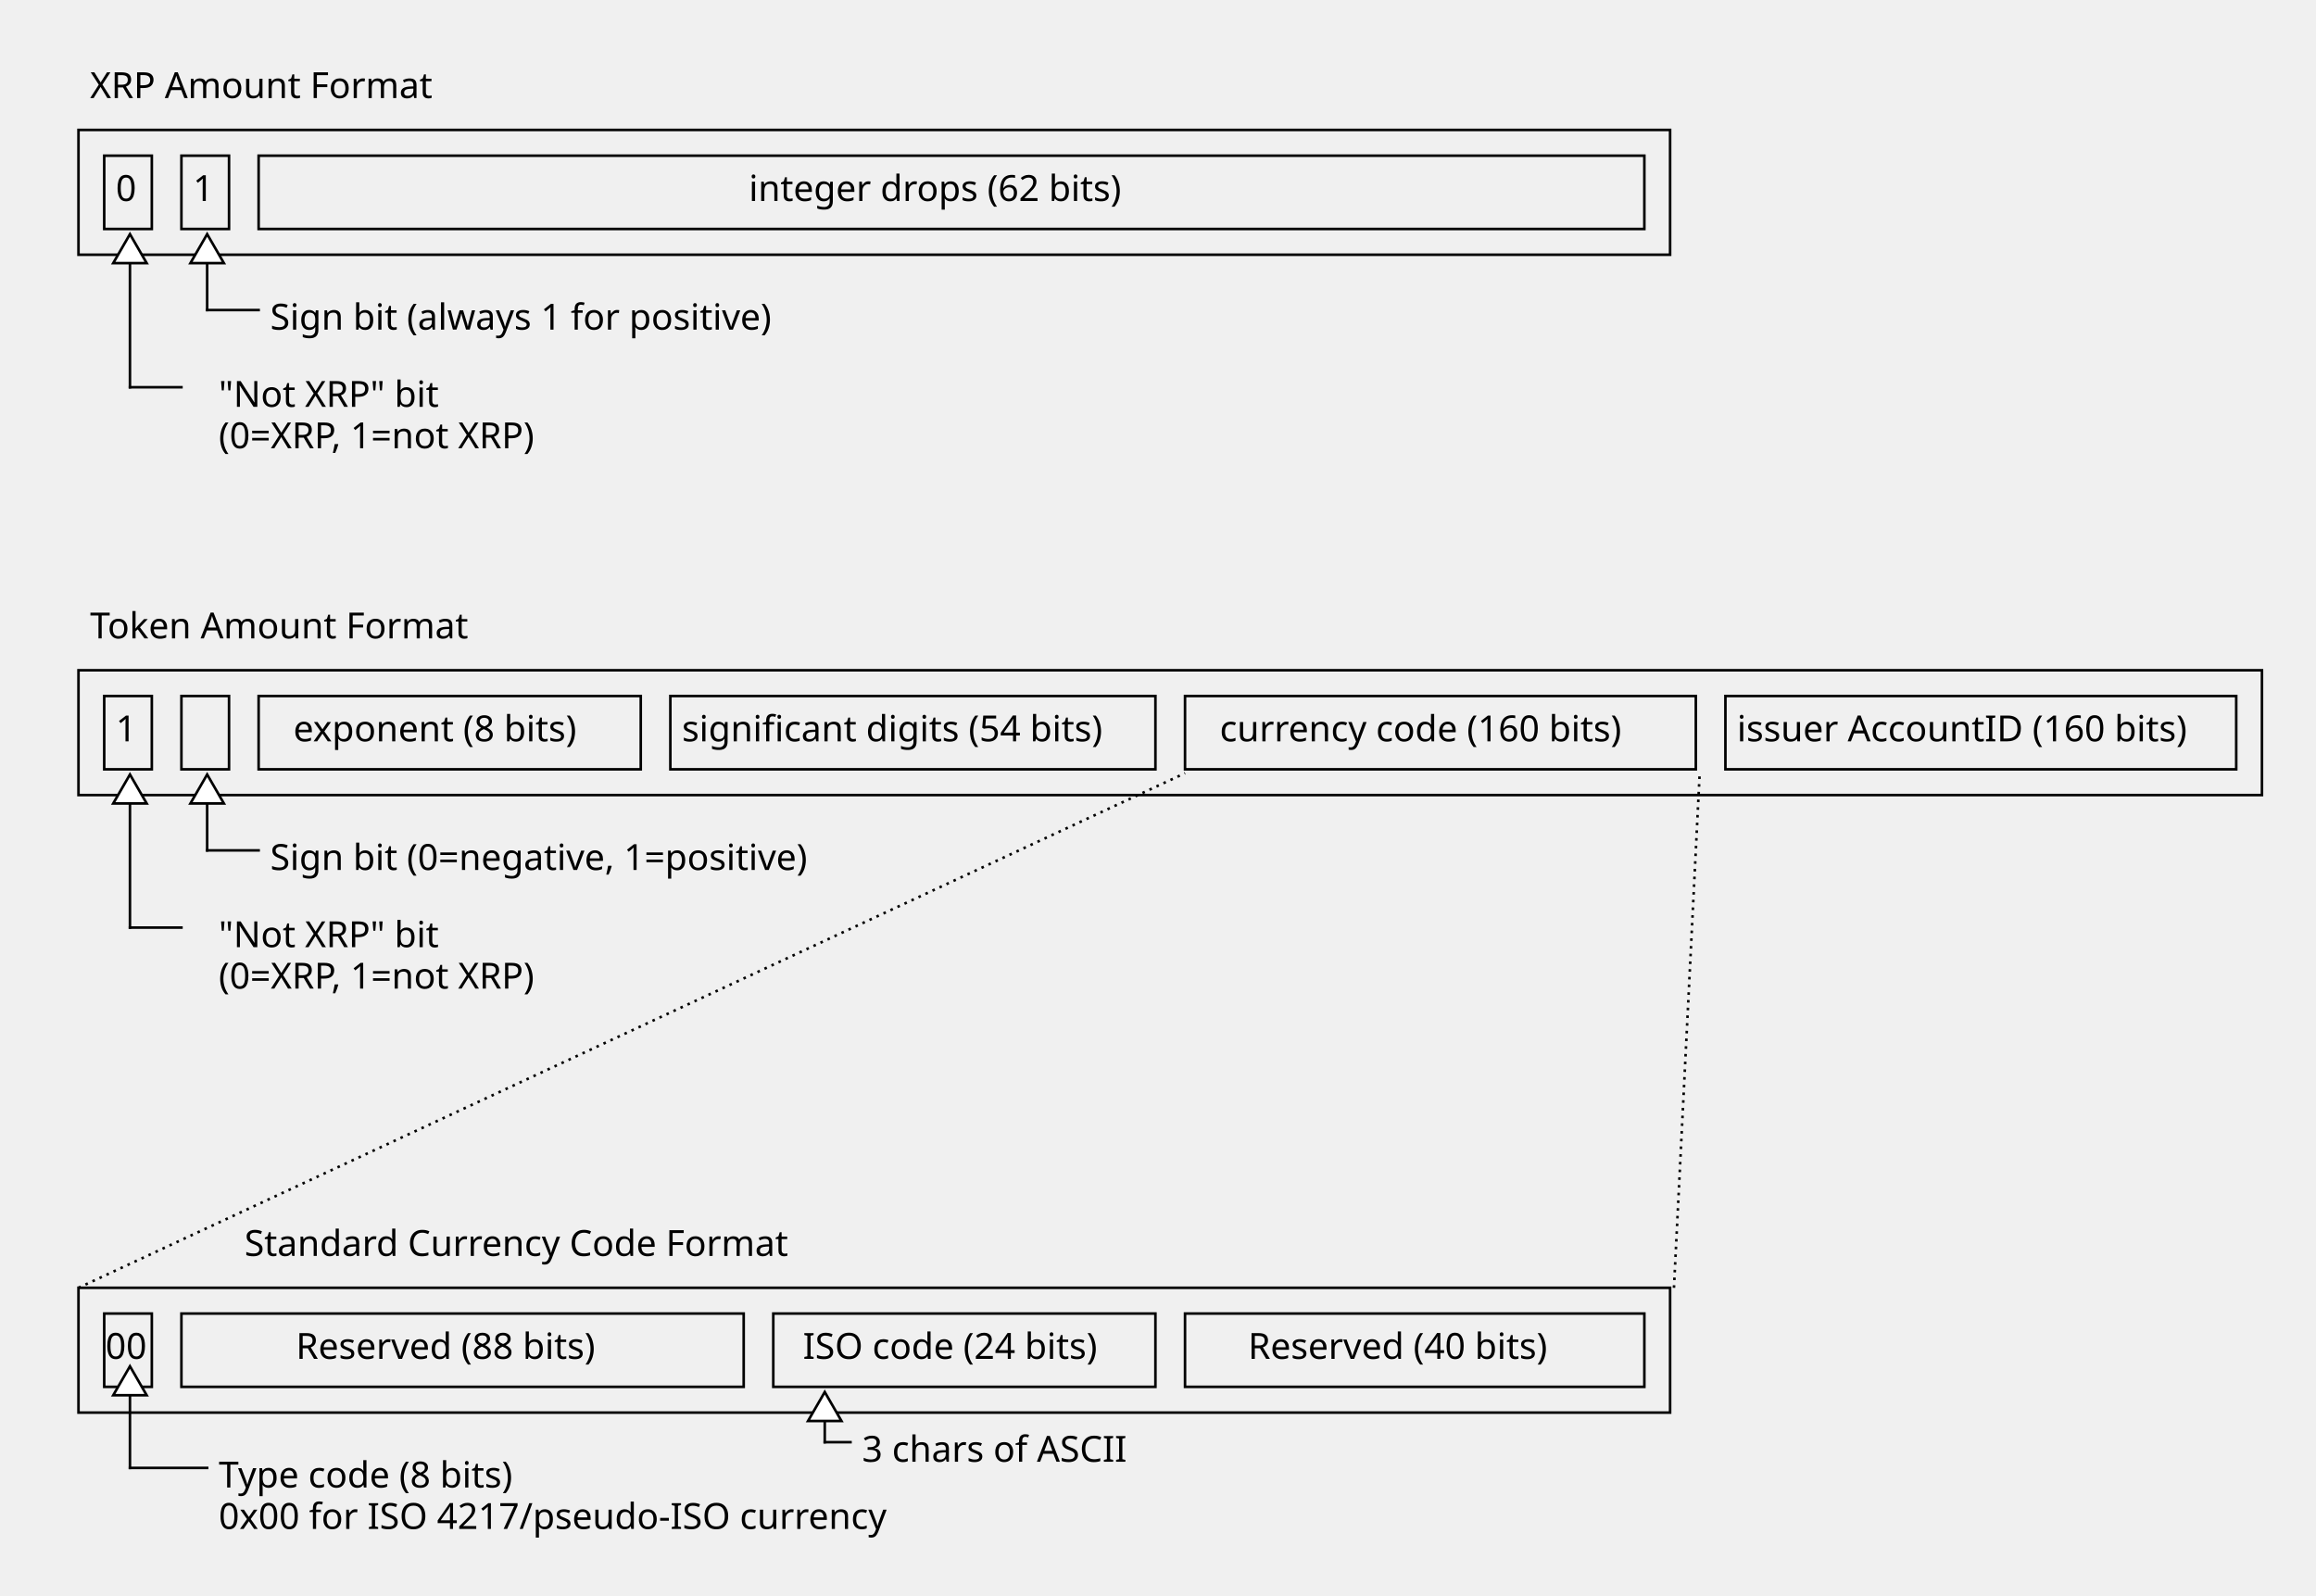
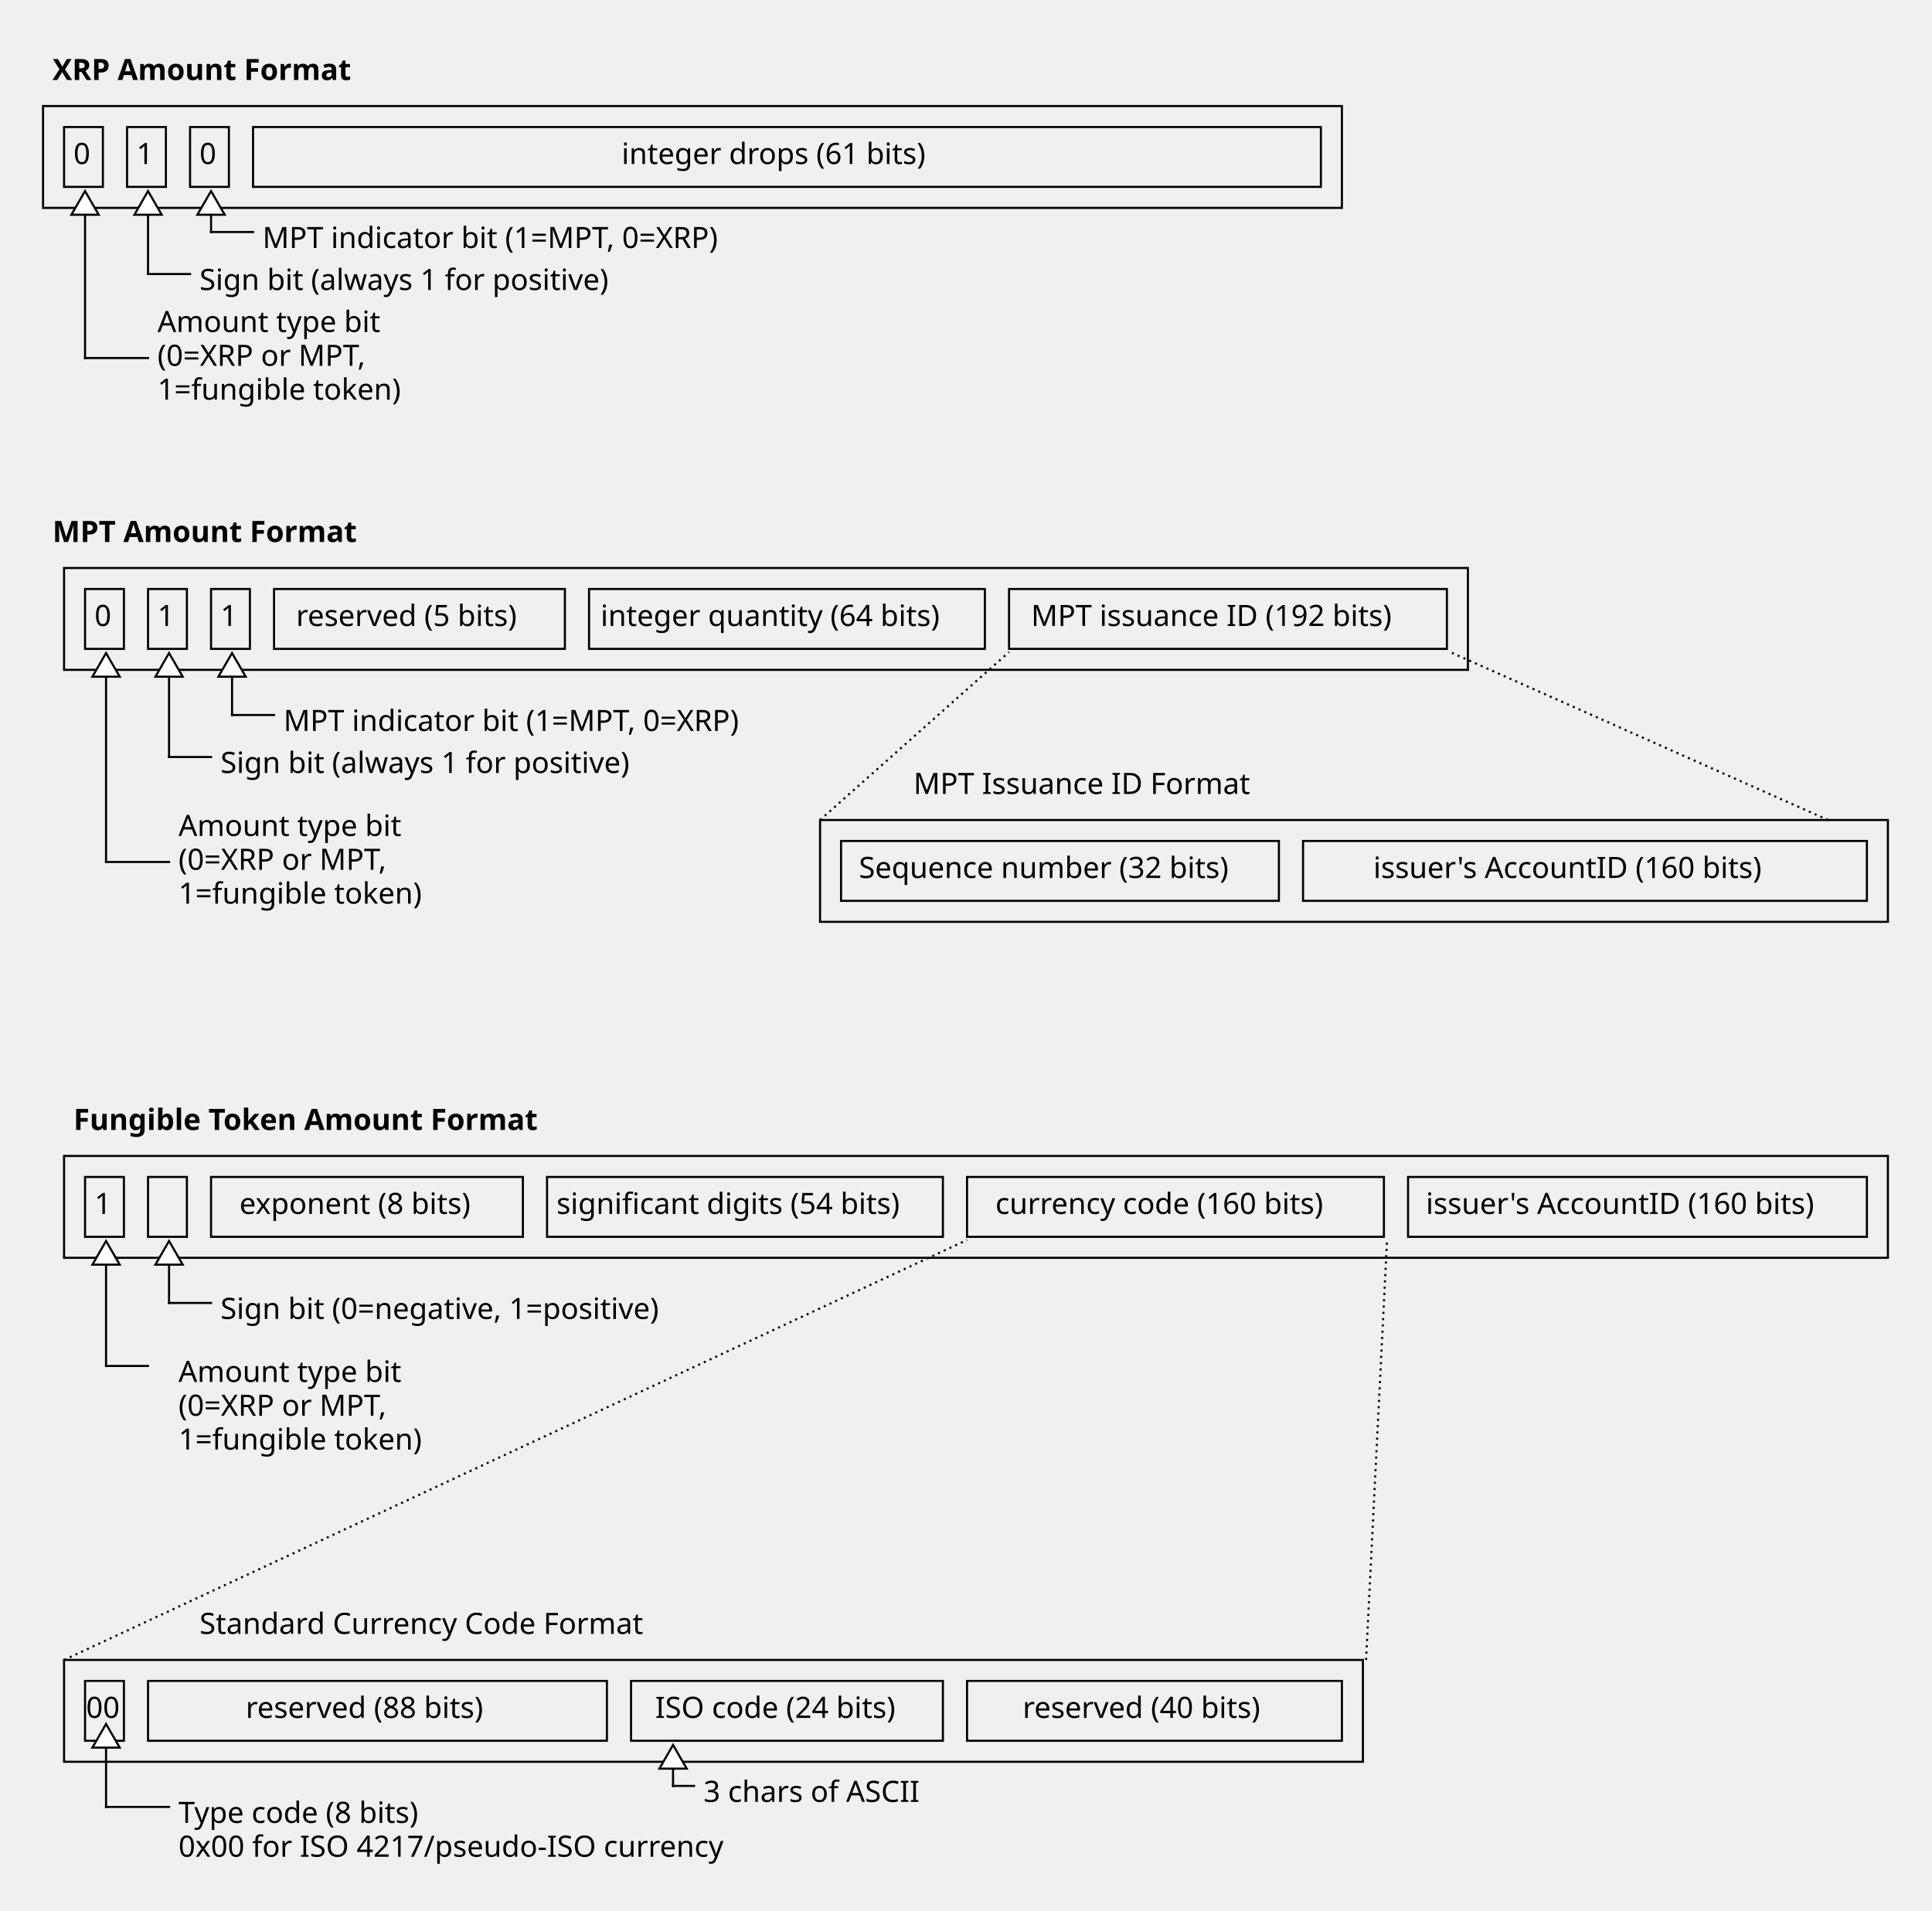
- <svg xmlns="http://www.w3.org/2000/svg" fill-opacity="1" color-rendering="auto" color-interpolation="auto" text-rendering="auto" stroke="black" stroke-linecap="square" width="900" stroke-miterlimit="10" shape-rendering="auto" stroke-opacity="1" fill="black" stroke-dasharray="none" font-weight="normal" stroke-width="1" viewBox="0 0 900 620" height="620" font-family="'Dialog'" font-style="normal" stroke-linejoin="miter" font-size="12px" stroke-dashoffset="0" image-rendering="auto">
+ <svg xmlns="http://www.w3.org/2000/svg" fill-opacity="1" color-rendering="auto" color-interpolation="auto" text-rendering="auto" stroke="black" stroke-linecap="square" width="920" stroke-miterlimit="10" shape-rendering="auto" stroke-opacity="1" fill="black" stroke-dasharray="none" font-weight="normal" stroke-width="1" viewBox="10 0 920 910" height="910" font-family="'Dialog'" font-style="normal" stroke-linejoin="miter" font-size="12px" stroke-dashoffset="0" image-rendering="auto">
  <defs id="genericDefs" />
  <g>
    <defs id="defs1">
      <clipPath clipPathUnits="userSpaceOnUse" id="clipPath1">
        <path d="M0 0 L2147483647 0 L2147483647 2147483647 L0 2147483647 L0 0 Z" />
      </clipPath>
      <clipPath clipPathUnits="userSpaceOnUse" id="clipPath2">
-         <path d="M0 0 L0 50 L620 50 L620 0 Z" />
+         <path d="M0 0 L0 30 L240 30 L240 0 Z" />
      </clipPath>
      <clipPath clipPathUnits="userSpaceOnUse" id="clipPath3">
-         <path d="M0 0 L0 30 L240 30 L240 0 Z" />
+         <path d="M0 0 L0 30 L270 30 L270 0 Z" />
      </clipPath>
      <clipPath clipPathUnits="userSpaceOnUse" id="clipPath4">
-         <path d="M0 0 L0 50 L850 50 L850 0 Z" />
+         <path d="M0 0 L0 30 L210 30 L210 0 Z" />
      </clipPath>
      <clipPath clipPathUnits="userSpaceOnUse" id="clipPath5">
-         <path d="M0 0 L0 30 L160 30 L160 0 Z" />
+         <path d="M0 0 L0 50 L510 50 L510 0 Z" />
      </clipPath>
      <clipPath clipPathUnits="userSpaceOnUse" id="clipPath6">
-         <path d="M0 0 L0 30 L540 30 L540 0 Z" />
+         <path d="M0 0 L0 30 L190 30 L190 0 Z" />
      </clipPath>
      <clipPath clipPathUnits="userSpaceOnUse" id="clipPath7">
-         <path d="M0 0 L0 60 L160 60 L160 0 Z" />
+         <path d="M0 0 L0 30 L140 30 L140 0 Z" />
      </clipPath>
      <clipPath clipPathUnits="userSpaceOnUse" id="clipPath8">
        <path d="M0 0 L0 30 L260 30 L260 0 Z" />
      </clipPath>
      <clipPath clipPathUnits="userSpaceOnUse" id="clipPath9">
        <path d="M0 0 L0 30 L20 30 L20 0 Z" />
      </clipPath>
      <clipPath clipPathUnits="userSpaceOnUse" id="clipPath10">
+         <path d="M0 0 L0 60 L160 60 L160 0 Z" />
+       </clipPath>
+       <clipPath clipPathUnits="userSpaceOnUse" id="clipPath11">
+         <path d="M0 0 L0 50 L670 50 L670 0 Z" />
+       </clipPath>
+       <clipPath clipPathUnits="userSpaceOnUse" id="clipPath12">
+         <path d="M0 0 L0 50 L620 50 L620 0 Z" />
+       </clipPath>
+       <clipPath clipPathUnits="userSpaceOnUse" id="clipPath13">
+         <path d="M0 0 L0 50 L870 50 L870 0 Z" />
+       </clipPath>
+       <clipPath clipPathUnits="userSpaceOnUse" id="clipPath14">
+         <path d="M0 0 L0 30 L310 30 L310 0 Z" />
+       </clipPath>
+       <clipPath clipPathUnits="userSpaceOnUse" id="clipPath15">
+         <path d="M0 0 L0 30 L510 30 L510 0 Z" />
+       </clipPath>
+       <clipPath clipPathUnits="userSpaceOnUse" id="clipPath16">
        <path d="M0 0 L0 30 L130 30 L130 0 Z" />
      </clipPath>
-       <clipPath clipPathUnits="userSpaceOnUse" id="clipPath11">
+       <clipPath clipPathUnits="userSpaceOnUse" id="clipPath17">
        <path d="M0 0 L0 30 L150 30 L150 0 Z" />
      </clipPath>
-       <clipPath clipPathUnits="userSpaceOnUse" id="clipPath12">
+       <clipPath clipPathUnits="userSpaceOnUse" id="clipPath18">
        <path d="M0 0 L0 30 L180 30 L180 0 Z" />
      </clipPath>
-       <clipPath clipPathUnits="userSpaceOnUse" id="clipPath13">
+       <clipPath clipPathUnits="userSpaceOnUse" id="clipPath19">
        <path d="M0 0 L0 30 L220 30 L220 0 Z" />
      </clipPath>
-       <clipPath clipPathUnits="userSpaceOnUse" id="clipPath14">
+       <clipPath clipPathUnits="userSpaceOnUse" id="clipPath20">
        <path d="M0 0 L0 40 L300 40 L300 0 Z" />
      </clipPath>
-       <clipPath clipPathUnits="userSpaceOnUse" id="clipPath15">
+       <clipPath clipPathUnits="userSpaceOnUse" id="clipPath21">
        <path d="M0 0 L0 30 L200 30 L200 0 Z" />
      </clipPath>
-       <clipPath clipPathUnits="userSpaceOnUse" id="clipPath16">
-         <path d="M0 0 L0 30 L190 30 L190 0 Z" />
-       </clipPath>
-       <clipPath clipPathUnits="userSpaceOnUse" id="clipPath17">
+       <clipPath clipPathUnits="userSpaceOnUse" id="clipPath22">
+         <path d="M0 0 L0 110 L210 110 L210 0 Z" />
+       </clipPath>
+       <clipPath clipPathUnits="userSpaceOnUse" id="clipPath23">
+         <path d="M0 0 L0 110 L120 110 L120 0 Z" />
+       </clipPath>
+       <clipPath clipPathUnits="userSpaceOnUse" id="clipPath24">
+         <path d="M0 0 L0 50 L50 50 L50 0 Z" />
+       </clipPath>
+       <clipPath clipPathUnits="userSpaceOnUse" id="clipPath25">
+         <path d="M0 0 L0 60 L50 60 L50 0 Z" />
+       </clipPath>
+       <clipPath clipPathUnits="userSpaceOnUse" id="clipPath26">
+         <path d="M0 0 L0 80 L50 80 L50 0 Z" />
+       </clipPath>
+       <clipPath clipPathUnits="userSpaceOnUse" id="clipPath27">
+         <path d="M0 0 L0 130 L60 130 L60 0 Z" />
+       </clipPath>
+       <clipPath clipPathUnits="userSpaceOnUse" id="clipPath28">
+         <path d="M0 0 L0 110 L60 110 L60 0 Z" />
+       </clipPath>
+       <clipPath clipPathUnits="userSpaceOnUse" id="clipPath29">
+         <path d="M0 0 L0 70 L50 70 L50 0 Z" />
+       </clipPath>
+       <clipPath clipPathUnits="userSpaceOnUse" id="clipPath30">
+         <path d="M0 0 L0 230 L40 230 L40 0 Z" />
+       </clipPath>
+       <clipPath clipPathUnits="userSpaceOnUse" id="clipPath31">
+         <path d="M0 0 L0 230 L460 230 L460 0 Z" />
+       </clipPath>
+       <clipPath clipPathUnits="userSpaceOnUse" id="clipPath32">
+         <path d="M0 0 L0 50 L40 50 L40 0 Z" />
+       </clipPath>
+       <clipPath clipPathUnits="userSpaceOnUse" id="clipPath33">
+         <path d="M0 0 L0 70 L60 70 L60 0 Z" />
+       </clipPath>
+       <clipPath clipPathUnits="userSpaceOnUse" id="clipPath34">
        <path d="M0 0 L0 90 L50 90 L50 0 Z" />
      </clipPath>
-       <clipPath clipPathUnits="userSpaceOnUse" id="clipPath18">
-         <path d="M0 0 L0 60 L50 60 L50 0 Z" />
-       </clipPath>
-       <clipPath clipPathUnits="userSpaceOnUse" id="clipPath19">
-         <path d="M0 0 L0 230 L40 230 L40 0 Z" />
-       </clipPath>
-       <clipPath clipPathUnits="userSpaceOnUse" id="clipPath20">
-         <path d="M0 0 L0 230 L460 230 L460 0 Z" />
-       </clipPath>
-       <clipPath clipPathUnits="userSpaceOnUse" id="clipPath21">
-         <path d="M0 0 L0 50 L40 50 L40 0 Z" />
-       </clipPath>
-       <clipPath clipPathUnits="userSpaceOnUse" id="clipPath22">
-         <path d="M0 0 L0 70 L60 70 L60 0 Z" />
-       </clipPath>
    </defs>
-     <g fill="rgb(255,255,255)" fill-opacity="0" transform="translate(30,500)" stroke-opacity="0" stroke="rgb(255,255,255)">
-       <rect x="0.5" width="618.5" height="48.5" y="0.5" clip-path="url(#clipPath2)" stroke="none" />
-     </g>
-     <g transform="translate(30,500)">
-       <rect fill="none" x="0.5" width="618.5" height="48.5" y="0.5" clip-path="url(#clipPath2)" />
-     </g>
-     <g font-family="sans-serif" font-size="14px" transform="translate(90,470)">
-       <text x="5" xml:space="preserve" y="18.109" clip-path="url(#clipPath3)" stroke="none">Standard Currency Code Format</text>
-     </g>
-     <g fill="rgb(255,255,255)" fill-opacity="0" transform="translate(30,260)" stroke-opacity="0" stroke="rgb(255,255,255)">
-       <rect x="0.5" width="848.5" height="48.5" y="0.5" clip-path="url(#clipPath4)" stroke="none" />
-     </g>
-     <g transform="translate(30,260)">
-       <rect fill="none" x="0.5" width="848.5" height="48.5" y="0.5" clip-path="url(#clipPath4)" />
-     </g>
-     <g font-family="sans-serif" font-size="14px" transform="translate(30,230)">
-       <text x="5" xml:space="preserve" y="18.109" clip-path="url(#clipPath3)" stroke="none">Token Amount Format</text>
-     </g>
-     <g font-family="sans-serif" font-size="14px" transform="translate(30,20)">
-       <text x="5" xml:space="preserve" y="18.109" clip-path="url(#clipPath5)" stroke="none">XRP Amount Format</text>
+     <g font-family="sans-serif" font-size="14px" transform="translate(440,360)">
+       <text x="5" xml:space="preserve" y="18.109" clip-path="url(#clipPath2)" stroke="none">MPT Issuance ID Format</text>
+     </g>
+     <g fill="rgb(255,255,255)" fill-opacity="0" transform="translate(630,400)" stroke-opacity="0" stroke="rgb(255,255,255)">
+       <rect x="0.5" width="268.5" height="28.5" y="0.5" clip-path="url(#clipPath3)" stroke="none" />
+     </g>
+     <g transform="translate(630,400)">
+       <rect fill="none" x="0.5" width="268.5" height="28.5" y="0.5" clip-path="url(#clipPath3)" />
+       <text x="34" font-size="14px" y="18.109" clip-path="url(#clipPath3)" font-family="sans-serif" stroke="none" xml:space="preserve">issuer's AccountID (160 bits)</text>
+     </g>
+     <g fill="rgb(255,255,255)" fill-opacity="0" transform="translate(410,400)" stroke-opacity="0" stroke="rgb(255,255,255)">
+       <rect x="0.5" width="208.5" height="28.5" y="0.5" clip-path="url(#clipPath4)" stroke="none" />
+     </g>
+     <g transform="translate(410,400)">
+       <rect fill="none" x="0.5" width="208.5" height="28.5" y="0.5" clip-path="url(#clipPath4)" />
+       <text x="9" font-size="14px" y="18.109" clip-path="url(#clipPath4)" font-family="sans-serif" stroke="none" xml:space="preserve">Sequence number (32 bits)</text>
+     </g>
+     <g fill="rgb(255,255,255)" fill-opacity="0" transform="translate(400,390)" stroke-opacity="0" stroke="rgb(255,255,255)">
+       <rect x="0.5" width="508.5" height="48.5" y="0.5" clip-path="url(#clipPath5)" stroke="none" />
+     </g>
+     <g transform="translate(400,390)">
+       <rect fill="none" x="0.5" width="508.5" height="48.5" y="0.5" clip-path="url(#clipPath5)" />
+     </g>
+     <g fill="rgb(255,255,255)" fill-opacity="0" transform="translate(490,280)" stroke-opacity="0" stroke="rgb(255,255,255)">
+       <rect x="0.5" width="208.5" height="28.5" y="0.5" clip-path="url(#clipPath4)" stroke="none" />
+     </g>
+     <g transform="translate(490,280)">
+       <rect fill="none" x="0.5" width="208.5" height="28.5" y="0.5" clip-path="url(#clipPath4)" />
+       <text x="11" font-size="14px" y="18.109" clip-path="url(#clipPath4)" font-family="sans-serif" stroke="none" xml:space="preserve">MPT issuance ID (192 bits)</text>
+     </g>
+     <g fill="rgb(255,255,255)" fill-opacity="0" transform="translate(290,280)" stroke-opacity="0" stroke="rgb(255,255,255)">
+       <rect x="0.5" width="188.5" height="28.5" y="0.5" clip-path="url(#clipPath6)" stroke="none" />
+     </g>
+     <g transform="translate(290,280)">
+       <rect fill="none" x="0.5" width="188.5" height="28.5" y="0.5" clip-path="url(#clipPath6)" />
+       <text x="6" font-size="14px" y="18.109" clip-path="url(#clipPath6)" font-family="sans-serif" stroke="none" xml:space="preserve">integer quantity (64 bits)</text>
+     </g>
+     <g fill="rgb(255,255,255)" fill-opacity="0" transform="translate(140,280)" stroke-opacity="0" stroke="rgb(255,255,255)">
+       <rect x="0.5" width="138.5" height="28.5" y="0.5" clip-path="url(#clipPath7)" stroke="none" />
+     </g>
+     <g transform="translate(140,280)">
+       <rect fill="none" x="0.5" width="138.5" height="28.5" y="0.5" clip-path="url(#clipPath7)" />
+       <text x="11" font-size="14px" y="18.109" clip-path="url(#clipPath7)" font-family="sans-serif" stroke="none" xml:space="preserve">reserved (5 bits)</text>
+     </g>
+     <g font-family="sans-serif" font-size="14px" transform="translate(130,100)">
+       <text x="5" xml:space="preserve" y="18.109" clip-path="url(#clipPath8)" stroke="none">MPT indicator bit (1=MPT, 0=XRP)</text>
+     </g>
+     <g fill="rgb(255,255,255)" fill-opacity="0" transform="translate(100,60)" stroke-opacity="0" stroke="rgb(255,255,255)">
+       <rect x="0.5" width="18.5" height="28.5" y="0.5" clip-path="url(#clipPath9)" stroke="none" />
+     </g>
+     <g transform="translate(100,60)">
+       <rect fill="none" x="0.5" width="18.5" height="28.5" y="0.5" clip-path="url(#clipPath9)" />
+       <text x="5" font-size="14px" y="18.109" clip-path="url(#clipPath9)" font-family="sans-serif" stroke="none" xml:space="preserve">0</text>
+     </g>
+     <g font-family="sans-serif" font-size="14px" transform="translate(140,330)">
+       <text x="5" xml:space="preserve" y="18.109" clip-path="url(#clipPath8)" stroke="none">MPT indicator bit (1=MPT, 0=XRP)</text>
+     </g>
+     <g fill="rgb(255,255,255)" fill-opacity="0" transform="translate(110,280)" stroke-opacity="0" stroke="rgb(255,255,255)">
+       <rect x="0.5" width="18.5" height="28.5" y="0.5" clip-path="url(#clipPath9)" stroke="none" />
+     </g>
+     <g transform="translate(110,280)">
+       <rect fill="none" x="0.5" width="18.5" height="28.5" y="0.5" clip-path="url(#clipPath9)" />
+       <text x="5" font-size="14px" y="18.109" clip-path="url(#clipPath9)" font-family="sans-serif" stroke="none" xml:space="preserve">1</text>
+     </g>
+     <g fill="rgb(255,255,255)" fill-opacity="0" transform="translate(80,280)" stroke-opacity="0" stroke="rgb(255,255,255)">
+       <rect x="0.5" width="18.5" height="28.5" y="0.5" clip-path="url(#clipPath9)" stroke="none" />
+     </g>
+     <g transform="translate(80,280)">
+       <rect fill="none" x="0.5" width="18.5" height="28.5" y="0.5" clip-path="url(#clipPath9)" />
+       <text x="5" font-size="14px" y="18.109" clip-path="url(#clipPath9)" font-family="sans-serif" stroke="none" xml:space="preserve">1</text>
+     </g>
+     <g font-family="sans-serif" font-size="14px" transform="translate(110,350)">
+       <text x="5" xml:space="preserve" y="18.109" clip-path="url(#clipPath8)" stroke="none">Sign bit (always 1 for positive)</text>
+     </g>
+     <g font-family="sans-serif" font-size="14px" transform="translate(90,380)">
+       <text x="5" xml:space="preserve" y="18.109" clip-path="url(#clipPath10)" stroke="none">Amount type bit</text>
+       <text x="5" xml:space="preserve" y="34.219" clip-path="url(#clipPath10)" stroke="none">(0=XRP or MPT,</text>
+       <text x="5" xml:space="preserve" y="50.328" clip-path="url(#clipPath10)" stroke="none">1=fungible token)</text>
+     </g>
+     <g fill="rgb(255,255,255)" fill-opacity="0" transform="translate(50,280)" stroke-opacity="0" stroke="rgb(255,255,255)">
+       <rect x="0.5" width="18.5" height="28.5" y="0.5" clip-path="url(#clipPath9)" stroke="none" />
+     </g>
+     <g transform="translate(50,280)">
+       <rect fill="none" x="0.5" width="18.5" height="28.5" y="0.5" clip-path="url(#clipPath9)" />
+       <text x="5" font-size="14px" y="18.109" clip-path="url(#clipPath9)" font-family="sans-serif" stroke="none" xml:space="preserve">0</text>
+     </g>
+     <g fill="rgb(255,255,255)" fill-opacity="0" transform="translate(40,270)" stroke-opacity="0" stroke="rgb(255,255,255)">
+       <rect x="0.5" width="668.5" height="48.5" y="0.5" clip-path="url(#clipPath11)" stroke="none" />
+     </g>
+     <g transform="translate(40,270)">
+       <rect fill="none" x="0.5" width="668.5" height="48.5" y="0.5" clip-path="url(#clipPath11)" />
+     </g>
+     <g font-size="14px" font-weight="bold" font-family="sans-serif" transform="translate(30,240)">
+       <text x="5" xml:space="preserve" y="18.109" clip-path="url(#clipPath6)" stroke="none">MPT Amount Format</text>
+     </g>
+     <g fill="rgb(255,255,255)" fill-opacity="0" transform="translate(40,790)" stroke-opacity="0" stroke="rgb(255,255,255)">
+       <rect x="0.5" width="618.5" height="48.5" y="0.5" clip-path="url(#clipPath12)" stroke="none" />
+     </g>
+     <g transform="translate(40,790)">
+       <rect fill="none" x="0.5" width="618.5" height="48.5" y="0.5" clip-path="url(#clipPath12)" />
+     </g>
+     <g font-family="sans-serif" font-size="14px" transform="translate(100,760)">
+       <text x="5" xml:space="preserve" y="18.109" clip-path="url(#clipPath2)" stroke="none">Standard Currency Code Format</text>
+     </g>
+     <g fill="rgb(255,255,255)" fill-opacity="0" transform="translate(40,550)" stroke-opacity="0" stroke="rgb(255,255,255)">
+       <rect x="0.5" width="868.5" height="48.5" y="0.5" clip-path="url(#clipPath13)" stroke="none" />
+     </g>
+     <g transform="translate(40,550)">
+       <rect fill="none" x="0.5" width="868.5" height="48.5" y="0.5" clip-path="url(#clipPath13)" />
+     </g>
+     <g font-size="14px" font-weight="bold" font-family="sans-serif" transform="translate(40,520)">
+       <text x="5" xml:space="preserve" y="18.109" clip-path="url(#clipPath14)" stroke="none">Fungible Token Amount Format</text>
+     </g>
+     <g font-size="14px" font-weight="bold" font-family="sans-serif" transform="translate(30,20)">
+       <text x="5" xml:space="preserve" y="18.109" clip-path="url(#clipPath6)" stroke="none">XRP Amount Format</text>
    </g>
    <g fill="rgb(255,255,255)" fill-opacity="0" transform="translate(30,50)" stroke-opacity="0" stroke="rgb(255,255,255)">
-       <rect x="0.5" width="618.5" height="48.5" y="0.5" clip-path="url(#clipPath2)" stroke="none" />
+       <rect x="0.5" width="618.5" height="48.5" y="0.5" clip-path="url(#clipPath12)" stroke="none" />
    </g>
    <g transform="translate(30,50)">
-       <rect fill="none" x="0.5" width="618.5" height="48.5" y="0.5" clip-path="url(#clipPath2)" />
-     </g>
-     <g fill="rgb(255,255,255)" fill-opacity="0" transform="translate(100,60)" stroke-opacity="0" stroke="rgb(255,255,255)">
-       <rect x="0.5" width="538.5" height="28.5" y="0.5" clip-path="url(#clipPath6)" stroke="none" />
-     </g>
-     <g transform="translate(100,60)">
-       <rect fill="none" x="0.5" width="538.5" height="28.5" y="0.5" clip-path="url(#clipPath6)" />
-       <text x="191" font-size="14px" y="18.109" clip-path="url(#clipPath6)" font-family="sans-serif" stroke="none" xml:space="preserve">integer drops (62 bits)</text>
+       <rect fill="none" x="0.5" width="618.5" height="48.5" y="0.5" clip-path="url(#clipPath12)" />
+     </g>
+     <g fill="rgb(255,255,255)" fill-opacity="0" transform="translate(130,60)" stroke-opacity="0" stroke="rgb(255,255,255)">
+       <rect x="0.5" width="508.5" height="28.5" y="0.5" clip-path="url(#clipPath15)" stroke="none" />
+     </g>
+     <g transform="translate(130,60)">
+       <rect fill="none" x="0.5" width="508.5" height="28.5" y="0.5" clip-path="url(#clipPath15)" />
+       <text x="176" font-size="14px" y="18.109" clip-path="url(#clipPath15)" font-family="sans-serif" stroke="none" xml:space="preserve">integer drops (61 bits)</text>
    </g>
    <g font-family="sans-serif" font-size="14px" transform="translate(80,140)">
-       <text x="5" xml:space="preserve" y="18.109" clip-path="url(#clipPath7)" stroke="none">"Not XRP" bit</text>
-       <text x="5" xml:space="preserve" y="34.219" clip-path="url(#clipPath7)" stroke="none">(0=XRP, 1=not XRP)</text>
-     </g>
-     <g font-family="sans-serif" font-size="14px" transform="translate(100,110)">
+       <text x="5" xml:space="preserve" y="18.109" clip-path="url(#clipPath10)" stroke="none">Amount type bit</text>
+       <text x="5" xml:space="preserve" y="34.219" clip-path="url(#clipPath10)" stroke="none">(0=XRP or MPT,</text>
+       <text x="5" xml:space="preserve" y="50.328" clip-path="url(#clipPath10)" stroke="none">1=fungible token)</text>
+     </g>
+     <g font-family="sans-serif" font-size="14px" transform="translate(100,120)">
      <text x="5" xml:space="preserve" y="18.109" clip-path="url(#clipPath8)" stroke="none">Sign bit (always 1 for positive)</text>
    </g>
    <g fill="rgb(255,255,255)" fill-opacity="0" transform="translate(70,60)" stroke-opacity="0" stroke="rgb(255,255,255)">
      <rect x="0.5" width="18.5" height="28.5" y="0.5" clip-path="url(#clipPath9)" stroke="none" />
    </g>
    <g transform="translate(70,60)">
      <rect fill="none" x="0.5" width="18.5" height="28.5" y="0.5" clip-path="url(#clipPath9)" />
      <text x="5" font-size="14px" y="18.109" clip-path="url(#clipPath9)" font-family="sans-serif" stroke="none" xml:space="preserve">1</text>
    </g>
    <g fill="rgb(255,255,255)" fill-opacity="0" transform="translate(40,60)" stroke-opacity="0" stroke="rgb(255,255,255)">
      <rect x="0.5" width="18.5" height="28.5" y="0.5" clip-path="url(#clipPath9)" stroke="none" />
    </g>
    <g transform="translate(40,60)">
      <rect fill="none" x="0.5" width="18.5" height="28.5" y="0.5" clip-path="url(#clipPath9)" />
      <text x="5" font-size="14px" y="18.109" clip-path="url(#clipPath9)" font-family="sans-serif" stroke="none" xml:space="preserve">0</text>
    </g>
-     <g font-family="sans-serif" font-size="14px" transform="translate(330,550)">
-       <text x="5" xml:space="preserve" y="18.109" clip-path="url(#clipPath10)" stroke="none">3 chars of ASCII</text>
-     </g>
-     <g fill="rgb(255,255,255)" fill-opacity="0" transform="translate(300,510)" stroke-opacity="0" stroke="rgb(255,255,255)">
-       <rect x="0.5" width="148.5" height="28.5" y="0.5" clip-path="url(#clipPath11)" stroke="none" />
-     </g>
-     <g transform="translate(300,510)">
-       <rect fill="none" x="0.5" width="148.5" height="28.5" y="0.5" clip-path="url(#clipPath11)" />
-       <text x="12" font-size="14px" y="18.109" clip-path="url(#clipPath11)" font-family="sans-serif" stroke="none" xml:space="preserve">ISO code (24 bits)</text>
-     </g>
-     <g fill="rgb(255,255,255)" fill-opacity="0" transform="translate(460,510)" stroke-opacity="0" stroke="rgb(255,255,255)">
-       <rect x="0.5" width="178.5" height="28.5" y="0.5" clip-path="url(#clipPath12)" stroke="none" />
-     </g>
-     <g transform="translate(460,510)">
-       <rect fill="none" x="0.5" width="178.5" height="28.5" y="0.5" clip-path="url(#clipPath12)" />
-       <text x="25" font-size="14px" y="18.109" clip-path="url(#clipPath12)" font-family="sans-serif" stroke="none" xml:space="preserve">Reserved (40 bits)</text>
-     </g>
-     <g fill="rgb(255,255,255)" fill-opacity="0" transform="translate(70,510)" stroke-opacity="0" stroke="rgb(255,255,255)">
-       <rect x="0.5" width="218.5" height="28.5" y="0.5" clip-path="url(#clipPath13)" stroke="none" />
-     </g>
-     <g transform="translate(70,510)">
-       <rect fill="none" x="0.5" width="218.5" height="28.5" y="0.5" clip-path="url(#clipPath13)" />
-       <text x="45" font-size="14px" y="18.109" clip-path="url(#clipPath13)" font-family="sans-serif" stroke="none" xml:space="preserve">Reserved (88 bits)</text>
-     </g>
-     <g font-family="sans-serif" font-size="14px" transform="translate(80,560)">
-       <text x="5" xml:space="preserve" y="18.109" clip-path="url(#clipPath14)" stroke="none">Type code (8 bits)</text>
-       <text x="5" xml:space="preserve" y="34.219" clip-path="url(#clipPath14)" stroke="none">0x00 for ISO 4217/pseudo-ISO currency</text>
-     </g>
-     <g fill="rgb(255,255,255)" fill-opacity="0" transform="translate(40,510)" stroke-opacity="0" stroke="rgb(255,255,255)">
-       <rect x="0.5" width="18.5" height="28.5" y="0.5" clip-path="url(#clipPath9)" stroke="none" />
-     </g>
-     <g transform="translate(40,510)">
+     <g font-family="sans-serif" font-size="14px" transform="translate(340,840)">
+       <text x="5" xml:space="preserve" y="18.109" clip-path="url(#clipPath16)" stroke="none">3 chars of ASCII</text>
+     </g>
+     <g fill="rgb(255,255,255)" fill-opacity="0" transform="translate(310,800)" stroke-opacity="0" stroke="rgb(255,255,255)">
+       <rect x="0.5" width="148.5" height="28.5" y="0.5" clip-path="url(#clipPath17)" stroke="none" />
+     </g>
+     <g transform="translate(310,800)">
+       <rect fill="none" x="0.5" width="148.5" height="28.5" y="0.5" clip-path="url(#clipPath17)" />
+       <text x="12" font-size="14px" y="18.109" clip-path="url(#clipPath17)" font-family="sans-serif" stroke="none" xml:space="preserve">ISO code (24 bits)</text>
+     </g>
+     <g fill="rgb(255,255,255)" fill-opacity="0" transform="translate(470,800)" stroke-opacity="0" stroke="rgb(255,255,255)">
+       <rect x="0.5" width="178.5" height="28.5" y="0.5" clip-path="url(#clipPath18)" stroke="none" />
+     </g>
+     <g transform="translate(470,800)">
+       <rect fill="none" x="0.5" width="178.5" height="28.5" y="0.5" clip-path="url(#clipPath18)" />
+       <text x="27" font-size="14px" y="18.109" clip-path="url(#clipPath18)" font-family="sans-serif" stroke="none" xml:space="preserve">reserved (40 bits)</text>
+     </g>
+     <g fill="rgb(255,255,255)" fill-opacity="0" transform="translate(80,800)" stroke-opacity="0" stroke="rgb(255,255,255)">
+       <rect x="0.5" width="218.5" height="28.5" y="0.5" clip-path="url(#clipPath19)" stroke="none" />
+     </g>
+     <g transform="translate(80,800)">
+       <rect fill="none" x="0.5" width="218.5" height="28.5" y="0.5" clip-path="url(#clipPath19)" />
+       <text x="47" font-size="14px" y="18.109" clip-path="url(#clipPath19)" font-family="sans-serif" stroke="none" xml:space="preserve">reserved (88 bits)</text>
+     </g>
+     <g font-family="sans-serif" font-size="14px" transform="translate(90,850)">
+       <text x="5" xml:space="preserve" y="18.109" clip-path="url(#clipPath20)" stroke="none">Type code (8 bits)</text>
+       <text x="5" xml:space="preserve" y="34.219" clip-path="url(#clipPath20)" stroke="none">0x00 for ISO 4217/pseudo-ISO currency</text>
+     </g>
+     <g fill="rgb(255,255,255)" fill-opacity="0" transform="translate(50,800)" stroke-opacity="0" stroke="rgb(255,255,255)">
+       <rect x="0.5" width="18.5" height="28.5" y="0.5" clip-path="url(#clipPath9)" stroke="none" />
+     </g>
+     <g transform="translate(50,800)">
      <rect fill="none" x="0.5" width="18.5" height="28.5" y="0.5" clip-path="url(#clipPath9)" />
      <text x="1" font-size="14px" y="18.109" clip-path="url(#clipPath9)" font-family="sans-serif" stroke="none" xml:space="preserve">00</text>
    </g>
-     <g fill="rgb(255,255,255)" fill-opacity="0" transform="translate(670,270)" stroke-opacity="0" stroke="rgb(255,255,255)">
-       <rect x="0.5" width="198.5" height="28.5" y="0.5" clip-path="url(#clipPath15)" stroke="none" />
-     </g>
-     <g transform="translate(670,270)">
-       <rect fill="none" x="0.5" width="198.5" height="28.5" y="0.5" clip-path="url(#clipPath15)" />
-       <text x="5" font-size="14px" y="18.109" clip-path="url(#clipPath15)" font-family="sans-serif" stroke="none" xml:space="preserve">issuer AccountID (160 bits)</text>
-     </g>
-     <g fill="rgb(255,255,255)" fill-opacity="0" transform="translate(460,270)" stroke-opacity="0" stroke="rgb(255,255,255)">
-       <rect x="0.5" width="198.5" height="28.5" y="0.5" clip-path="url(#clipPath15)" stroke="none" />
-     </g>
-     <g transform="translate(460,270)">
-       <rect fill="none" x="0.5" width="198.5" height="28.5" y="0.5" clip-path="url(#clipPath15)" />
-       <text x="14" font-size="14px" y="18.109" clip-path="url(#clipPath15)" font-family="sans-serif" stroke="none" xml:space="preserve">currency code (160 bits)</text>
-     </g>
-     <g font-family="sans-serif" font-size="14px" transform="translate(80,350)">
-       <text x="5" xml:space="preserve" y="18.109" clip-path="url(#clipPath7)" stroke="none">"Not XRP" bit</text>
-       <text x="5" xml:space="preserve" y="34.219" clip-path="url(#clipPath7)" stroke="none">(0=XRP, 1=not XRP)</text>
-     </g>
-     <g font-family="sans-serif" font-size="14px" transform="translate(100,320)">
+     <g fill="rgb(255,255,255)" fill-opacity="0" transform="translate(680,560)" stroke-opacity="0" stroke="rgb(255,255,255)">
+       <rect x="0.5" width="218.5" height="28.5" y="0.5" clip-path="url(#clipPath19)" stroke="none" />
+     </g>
+     <g transform="translate(680,560)">
+       <rect fill="none" x="0.5" width="218.5" height="28.5" y="0.5" clip-path="url(#clipPath19)" />
+       <text x="9" font-size="14px" y="18.109" clip-path="url(#clipPath19)" font-family="sans-serif" stroke="none" xml:space="preserve">issuer's AccountID (160 bits)</text>
+     </g>
+     <g fill="rgb(255,255,255)" fill-opacity="0" transform="translate(470,560)" stroke-opacity="0" stroke="rgb(255,255,255)">
+       <rect x="0.5" width="198.5" height="28.5" y="0.5" clip-path="url(#clipPath21)" stroke="none" />
+     </g>
+     <g transform="translate(470,560)">
+       <rect fill="none" x="0.5" width="198.5" height="28.5" y="0.5" clip-path="url(#clipPath21)" />
+       <text x="14" font-size="14px" y="18.109" clip-path="url(#clipPath21)" font-family="sans-serif" stroke="none" xml:space="preserve">currency code (160 bits)</text>
+     </g>
+     <g font-family="sans-serif" font-size="14px" transform="translate(90,640)">
+       <text x="5" xml:space="preserve" y="18.109" clip-path="url(#clipPath10)" stroke="none">Amount type bit</text>
+       <text x="5" xml:space="preserve" y="34.219" clip-path="url(#clipPath10)" stroke="none">(0=XRP or MPT,</text>
+       <text x="5" xml:space="preserve" y="50.328" clip-path="url(#clipPath10)" stroke="none">1=fungible token)</text>
+     </g>
+     <g font-family="sans-serif" font-size="14px" transform="translate(110,610)">
      <text x="5" xml:space="preserve" y="18.109" clip-path="url(#clipPath8)" stroke="none">Sign bit (0=negative, 1=positive)</text>
    </g>
-     <g fill="rgb(255,255,255)" fill-opacity="0" transform="translate(260,270)" stroke-opacity="0" stroke="rgb(255,255,255)">
-       <rect x="0.5" width="188.5" height="28.5" y="0.5" clip-path="url(#clipPath16)" stroke="none" />
-     </g>
-     <g transform="translate(260,270)">
-       <rect fill="none" x="0.5" width="188.5" height="28.5" y="0.5" clip-path="url(#clipPath16)" />
-       <text x="5" font-size="14px" y="18.109" clip-path="url(#clipPath16)" font-family="sans-serif" stroke="none" xml:space="preserve">significant digits (54 bits)</text>
-     </g>
-     <g fill="rgb(255,255,255)" fill-opacity="0" transform="translate(100,270)" stroke-opacity="0" stroke="rgb(255,255,255)">
-       <rect x="0.5" width="148.5" height="28.5" y="0.5" clip-path="url(#clipPath11)" stroke="none" />
-     </g>
-     <g transform="translate(100,270)">
-       <rect fill="none" x="0.5" width="148.5" height="28.5" y="0.5" clip-path="url(#clipPath11)" />
-       <text x="14" font-size="14px" y="18.109" clip-path="url(#clipPath11)" font-family="sans-serif" stroke="none" xml:space="preserve">exponent (8 bits)</text>
-     </g>
-     <g fill="rgb(255,255,255)" fill-opacity="0" transform="translate(70,270)" stroke-opacity="0" stroke="rgb(255,255,255)">
-       <rect x="0.5" width="18.5" height="28.5" y="0.5" clip-path="url(#clipPath9)" stroke="none" />
-     </g>
-     <g transform="translate(70,270)">
-       <rect fill="none" x="0.5" width="18.5" height="28.5" y="0.5" clip-path="url(#clipPath9)" />
-     </g>
-     <g fill="rgb(255,255,255)" fill-opacity="0" transform="translate(40,270)" stroke-opacity="0" stroke="rgb(255,255,255)">
-       <rect x="0.5" width="18.5" height="28.5" y="0.5" clip-path="url(#clipPath9)" stroke="none" />
-     </g>
-     <g transform="translate(40,270)">
+     <g fill="rgb(255,255,255)" fill-opacity="0" transform="translate(270,560)" stroke-opacity="0" stroke="rgb(255,255,255)">
+       <rect x="0.5" width="188.5" height="28.5" y="0.5" clip-path="url(#clipPath6)" stroke="none" />
+     </g>
+     <g transform="translate(270,560)">
+       <rect fill="none" x="0.5" width="188.5" height="28.5" y="0.5" clip-path="url(#clipPath6)" />
+       <text x="5" font-size="14px" y="18.109" clip-path="url(#clipPath6)" font-family="sans-serif" stroke="none" xml:space="preserve">significant digits (54 bits)</text>
+     </g>
+     <g fill="rgb(255,255,255)" fill-opacity="0" transform="translate(110,560)" stroke-opacity="0" stroke="rgb(255,255,255)">
+       <rect x="0.5" width="148.5" height="28.5" y="0.5" clip-path="url(#clipPath17)" stroke="none" />
+     </g>
+     <g transform="translate(110,560)">
+       <rect fill="none" x="0.5" width="148.5" height="28.5" y="0.5" clip-path="url(#clipPath17)" />
+       <text x="14" font-size="14px" y="18.109" clip-path="url(#clipPath17)" font-family="sans-serif" stroke="none" xml:space="preserve">exponent (8 bits)</text>
+     </g>
+     <g fill="rgb(255,255,255)" fill-opacity="0" transform="translate(80,560)" stroke-opacity="0" stroke="rgb(255,255,255)">
+       <rect x="0.5" width="18.5" height="28.5" y="0.5" clip-path="url(#clipPath9)" stroke="none" />
+     </g>
+     <g transform="translate(80,560)">
+       <rect fill="none" x="0.5" width="18.5" height="28.5" y="0.5" clip-path="url(#clipPath9)" />
+     </g>
+     <g fill="rgb(255,255,255)" fill-opacity="0" transform="translate(50,560)" stroke-opacity="0" stroke="rgb(255,255,255)">
+       <rect x="0.5" width="18.5" height="28.5" y="0.5" clip-path="url(#clipPath9)" stroke="none" />
+     </g>
+     <g transform="translate(50,560)">
      <rect fill="none" x="0.5" width="18.5" height="28.5" y="0.5" clip-path="url(#clipPath9)" />
      <text x="5" font-size="14px" y="18.109" clip-path="url(#clipPath9)" font-family="sans-serif" stroke="none" xml:space="preserve">1</text>
    </g>
+     <g stroke-dasharray="1,2" stroke-miterlimit="5" transform="translate(690,300)" stroke-linecap="butt">
+       <path fill="none" d="M190.5 90.5 L10.5 10.5" clip-path="url(#clipPath22)" />
+     </g>
+     <g stroke-dasharray="1,2" stroke-miterlimit="5" transform="translate(390,300)" stroke-linecap="butt">
+       <path fill="none" d="M10.5 90.5 L100.5 10.5" clip-path="url(#clipPath23)" />
+     </g>
+     <g transform="translate(100,80)">
+       <path fill="none" d="M10.5 11.5 L10.5 30.5" clip-path="url(#clipPath24)" />
+       <path fill="none" d="M10.5 30.5 L30.5 30.5" clip-path="url(#clipPath24)" />
+       <path fill="white" d="M4 22.258 L10.5 11 L17 22.258 Z" clip-path="url(#clipPath24)" stroke="none" />
+       <path fill="none" d="M4 22.258 L10.5 11 L17 22.258 Z" clip-path="url(#clipPath24)" />
+     </g>
+     <g transform="translate(110,300)">
+       <path fill="none" d="M10.5 11.5 L10.5 40.5" clip-path="url(#clipPath25)" />
+       <path fill="none" d="M10.5 40.5 L30.5 40.5" clip-path="url(#clipPath25)" />
+       <path fill="white" d="M4 22.258 L10.5 11 L17 22.258 Z" clip-path="url(#clipPath25)" stroke="none" />
+       <path fill="none" d="M4 22.258 L10.5 11 L17 22.258 Z" clip-path="url(#clipPath25)" />
+     </g>
+     <g transform="translate(80,300)">
+       <path fill="none" d="M10.5 11.5 L10.5 60.5" clip-path="url(#clipPath26)" />
+       <path fill="none" d="M10.5 60.5 L30.5 60.5" clip-path="url(#clipPath26)" />
+       <path fill="white" d="M4 22.258 L10.5 11 L17 22.258 Z" clip-path="url(#clipPath26)" stroke="none" />
+       <path fill="none" d="M4 22.258 L10.5 11 L17 22.258 Z" clip-path="url(#clipPath26)" />
+     </g>
+     <g transform="translate(50,300)">
+       <path fill="none" d="M10.5 11.5 L10.5 110.5" clip-path="url(#clipPath27)" />
+       <path fill="none" d="M10.5 110.5 L40.5 110.5" clip-path="url(#clipPath27)" />
+       <path fill="white" d="M4 22.258 L10.5 11 L17 22.258 Z" clip-path="url(#clipPath27)" stroke="none" />
+       <path fill="none" d="M4 22.258 L10.5 11 L17 22.258 Z" clip-path="url(#clipPath27)" />
+     </g>
    <g transform="translate(40,80)">
-       <path fill="none" d="M10.5 11.5 L10.5 70.5" clip-path="url(#clipPath17)" />
-       <path fill="none" d="M10.5 70.5 L30.5 70.5" clip-path="url(#clipPath17)" />
-       <path fill="white" d="M4 22.258 L10.5 11 L17 22.258 Z" clip-path="url(#clipPath17)" stroke="none" />
-       <path fill="none" d="M4 22.258 L10.5 11 L17 22.258 Z" clip-path="url(#clipPath17)" />
+       <path fill="none" d="M10.5 11.5 L10.5 90.5" clip-path="url(#clipPath28)" />
+       <path fill="none" d="M10.5 90.5 L40.5 90.5" clip-path="url(#clipPath28)" />
+       <path fill="white" d="M4 22.258 L10.5 11 L17 22.258 Z" clip-path="url(#clipPath28)" stroke="none" />
+       <path fill="none" d="M4 22.258 L10.5 11 L17 22.258 Z" clip-path="url(#clipPath28)" />
    </g>
    <g transform="translate(70,80)">
-       <path fill="none" d="M10.5 11.5 L10.5 40.5" clip-path="url(#clipPath18)" />
-       <path fill="none" d="M10.5 40.5 L30.5 40.5" clip-path="url(#clipPath18)" />
-       <path fill="white" d="M4 22.258 L10.5 11 L17 22.258 Z" clip-path="url(#clipPath18)" stroke="none" />
-       <path fill="none" d="M4 22.258 L10.5 11 L17 22.258 Z" clip-path="url(#clipPath18)" />
-     </g>
-     <g stroke-dasharray="1,2" stroke-miterlimit="5" transform="translate(640,290)" stroke-linecap="butt">
-       <path fill="none" d="M10.5 210.5 L20.5 10.5" clip-path="url(#clipPath19)" />
-     </g>
-     <g stroke-dasharray="1,2" stroke-miterlimit="5" transform="translate(20,290)" stroke-linecap="butt">
-       <path fill="none" d="M10.5 210.5 L440.5 10.5" clip-path="url(#clipPath20)" />
-     </g>
-     <g transform="translate(310,530)">
-       <path fill="none" d="M10.5 11.5 L10.5 30.5" clip-path="url(#clipPath21)" />
-       <path fill="none" d="M10.5 30.5 L20.5 30.5" clip-path="url(#clipPath21)" />
-       <path fill="white" d="M4 22.258 L10.5 11 L17 22.258 Z" clip-path="url(#clipPath21)" stroke="none" />
-       <path fill="none" d="M4 22.258 L10.5 11 L17 22.258 Z" clip-path="url(#clipPath21)" />
-     </g>
-     <g transform="translate(40,520)">
-       <path fill="none" d="M10.5 11.5 L10.5 50.5" clip-path="url(#clipPath22)" />
-       <path fill="none" d="M10.5 50.5 L40.5 50.5" clip-path="url(#clipPath22)" />
-       <path fill="white" d="M4 22.258 L10.5 11 L17 22.258 Z" clip-path="url(#clipPath22)" stroke="none" />
-       <path fill="none" d="M4 22.258 L10.5 11 L17 22.258 Z" clip-path="url(#clipPath22)" />
-     </g>
-     <g transform="translate(40,290)">
-       <path fill="none" d="M10.5 11.5 L10.5 70.5" clip-path="url(#clipPath17)" />
-       <path fill="none" d="M10.5 70.5 L30.5 70.5" clip-path="url(#clipPath17)" />
-       <path fill="white" d="M4 22.258 L10.5 11 L17 22.258 Z" clip-path="url(#clipPath17)" stroke="none" />
-       <path fill="none" d="M4 22.258 L10.5 11 L17 22.258 Z" clip-path="url(#clipPath17)" />
-     </g>
-     <g transform="translate(70,290)">
-       <path fill="none" d="M10.5 11.5 L10.5 40.5" clip-path="url(#clipPath18)" />
-       <path fill="none" d="M10.5 40.5 L30.5 40.5" clip-path="url(#clipPath18)" />
-       <path fill="white" d="M4 22.258 L10.5 11 L17 22.258 Z" clip-path="url(#clipPath18)" stroke="none" />
-       <path fill="none" d="M4 22.258 L10.5 11 L17 22.258 Z" clip-path="url(#clipPath18)" />
+       <path fill="none" d="M10.5 11.5 L10.5 50.5" clip-path="url(#clipPath29)" />
+       <path fill="none" d="M10.5 50.5 L30.5 50.5" clip-path="url(#clipPath29)" />
+       <path fill="white" d="M4 22.258 L10.5 11 L17 22.258 Z" clip-path="url(#clipPath29)" stroke="none" />
+       <path fill="none" d="M4 22.258 L10.5 11 L17 22.258 Z" clip-path="url(#clipPath29)" />
+     </g>
+     <g stroke-dasharray="1,2" stroke-miterlimit="5" transform="translate(650,580)" stroke-linecap="butt">
+       <path fill="none" d="M10.5 210.5 L20.5 10.5" clip-path="url(#clipPath30)" />
+     </g>
+     <g stroke-dasharray="1,2" stroke-miterlimit="5" transform="translate(30,580)" stroke-linecap="butt">
+       <path fill="none" d="M10.5 210.5 L440.5 10.5" clip-path="url(#clipPath31)" />
+     </g>
+     <g transform="translate(320,820)">
+       <path fill="none" d="M10.5 11.5 L10.5 30.5" clip-path="url(#clipPath32)" />
+       <path fill="none" d="M10.5 30.5 L20.5 30.5" clip-path="url(#clipPath32)" />
+       <path fill="white" d="M4 22.258 L10.5 11 L17 22.258 Z" clip-path="url(#clipPath32)" stroke="none" />
+       <path fill="none" d="M4 22.258 L10.5 11 L17 22.258 Z" clip-path="url(#clipPath32)" />
+     </g>
+     <g transform="translate(50,810)">
+       <path fill="none" d="M10.5 11.5 L10.5 50.5" clip-path="url(#clipPath33)" />
+       <path fill="none" d="M10.5 50.5 L40.5 50.5" clip-path="url(#clipPath33)" />
+       <path fill="white" d="M4 22.258 L10.5 11 L17 22.258 Z" clip-path="url(#clipPath33)" stroke="none" />
+       <path fill="none" d="M4 22.258 L10.5 11 L17 22.258 Z" clip-path="url(#clipPath33)" />
+     </g>
+     <g transform="translate(50,580)">
+       <path fill="none" d="M10.5 11.5 L10.5 70.5" clip-path="url(#clipPath34)" />
+       <path fill="none" d="M10.5 70.5 L30.5 70.5" clip-path="url(#clipPath34)" />
+       <path fill="white" d="M4 22.258 L10.5 11 L17 22.258 Z" clip-path="url(#clipPath34)" stroke="none" />
+       <path fill="none" d="M4 22.258 L10.5 11 L17 22.258 Z" clip-path="url(#clipPath34)" />
+     </g>
+     <g transform="translate(80,580)">
+       <path fill="none" d="M10.5 11.5 L10.5 40.5" clip-path="url(#clipPath25)" />
+       <path fill="none" d="M10.5 40.5 L30.5 40.5" clip-path="url(#clipPath25)" />
+       <path fill="white" d="M4 22.258 L10.5 11 L17 22.258 Z" clip-path="url(#clipPath25)" stroke="none" />
+       <path fill="none" d="M4 22.258 L10.5 11 L17 22.258 Z" clip-path="url(#clipPath25)" />
    </g>
  </g>
</svg>
